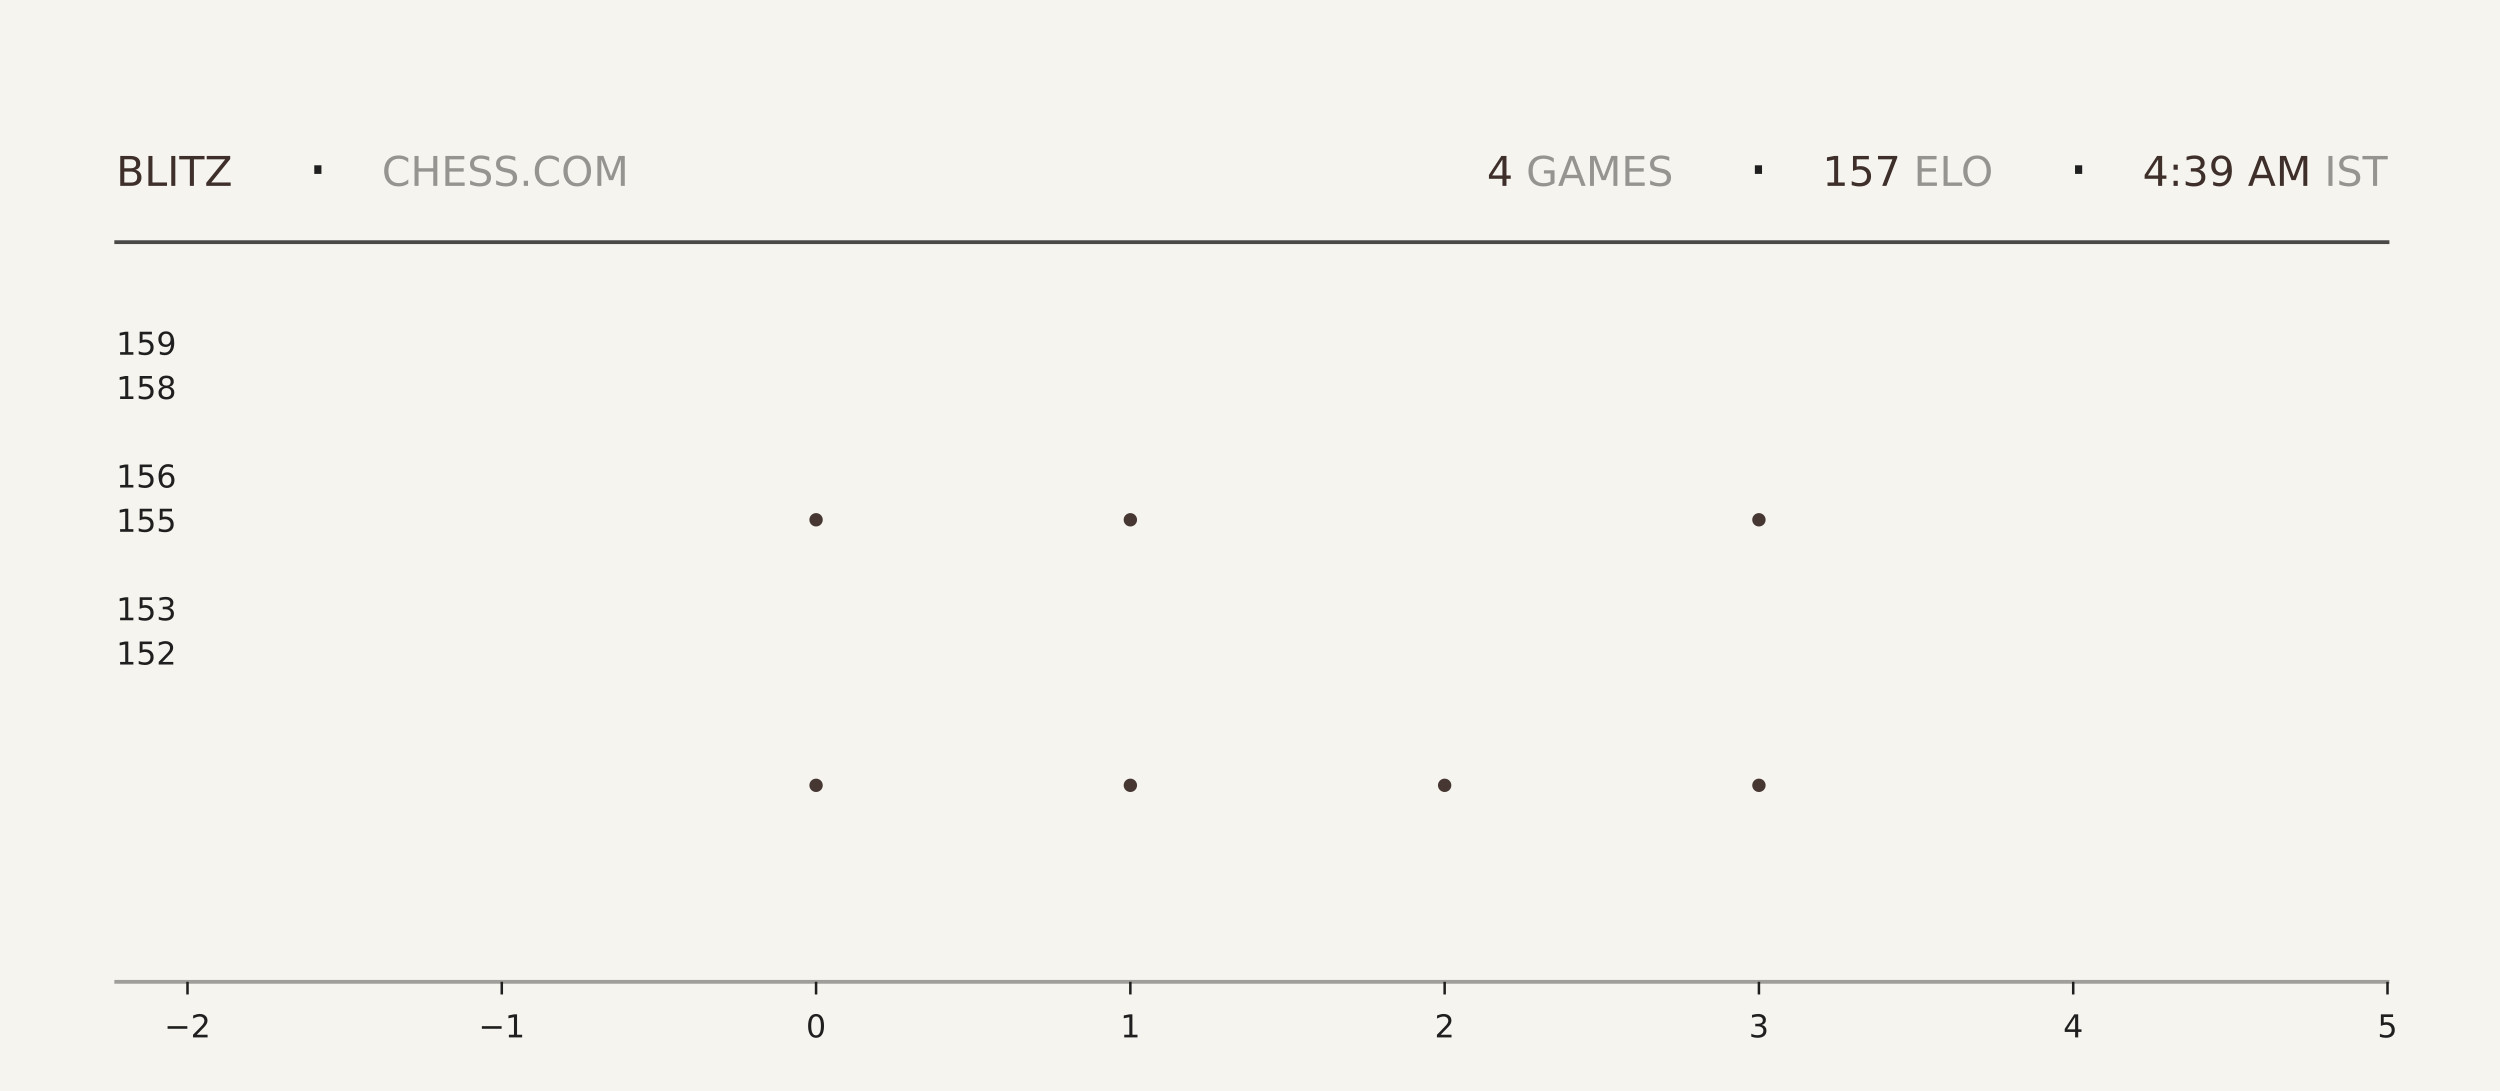
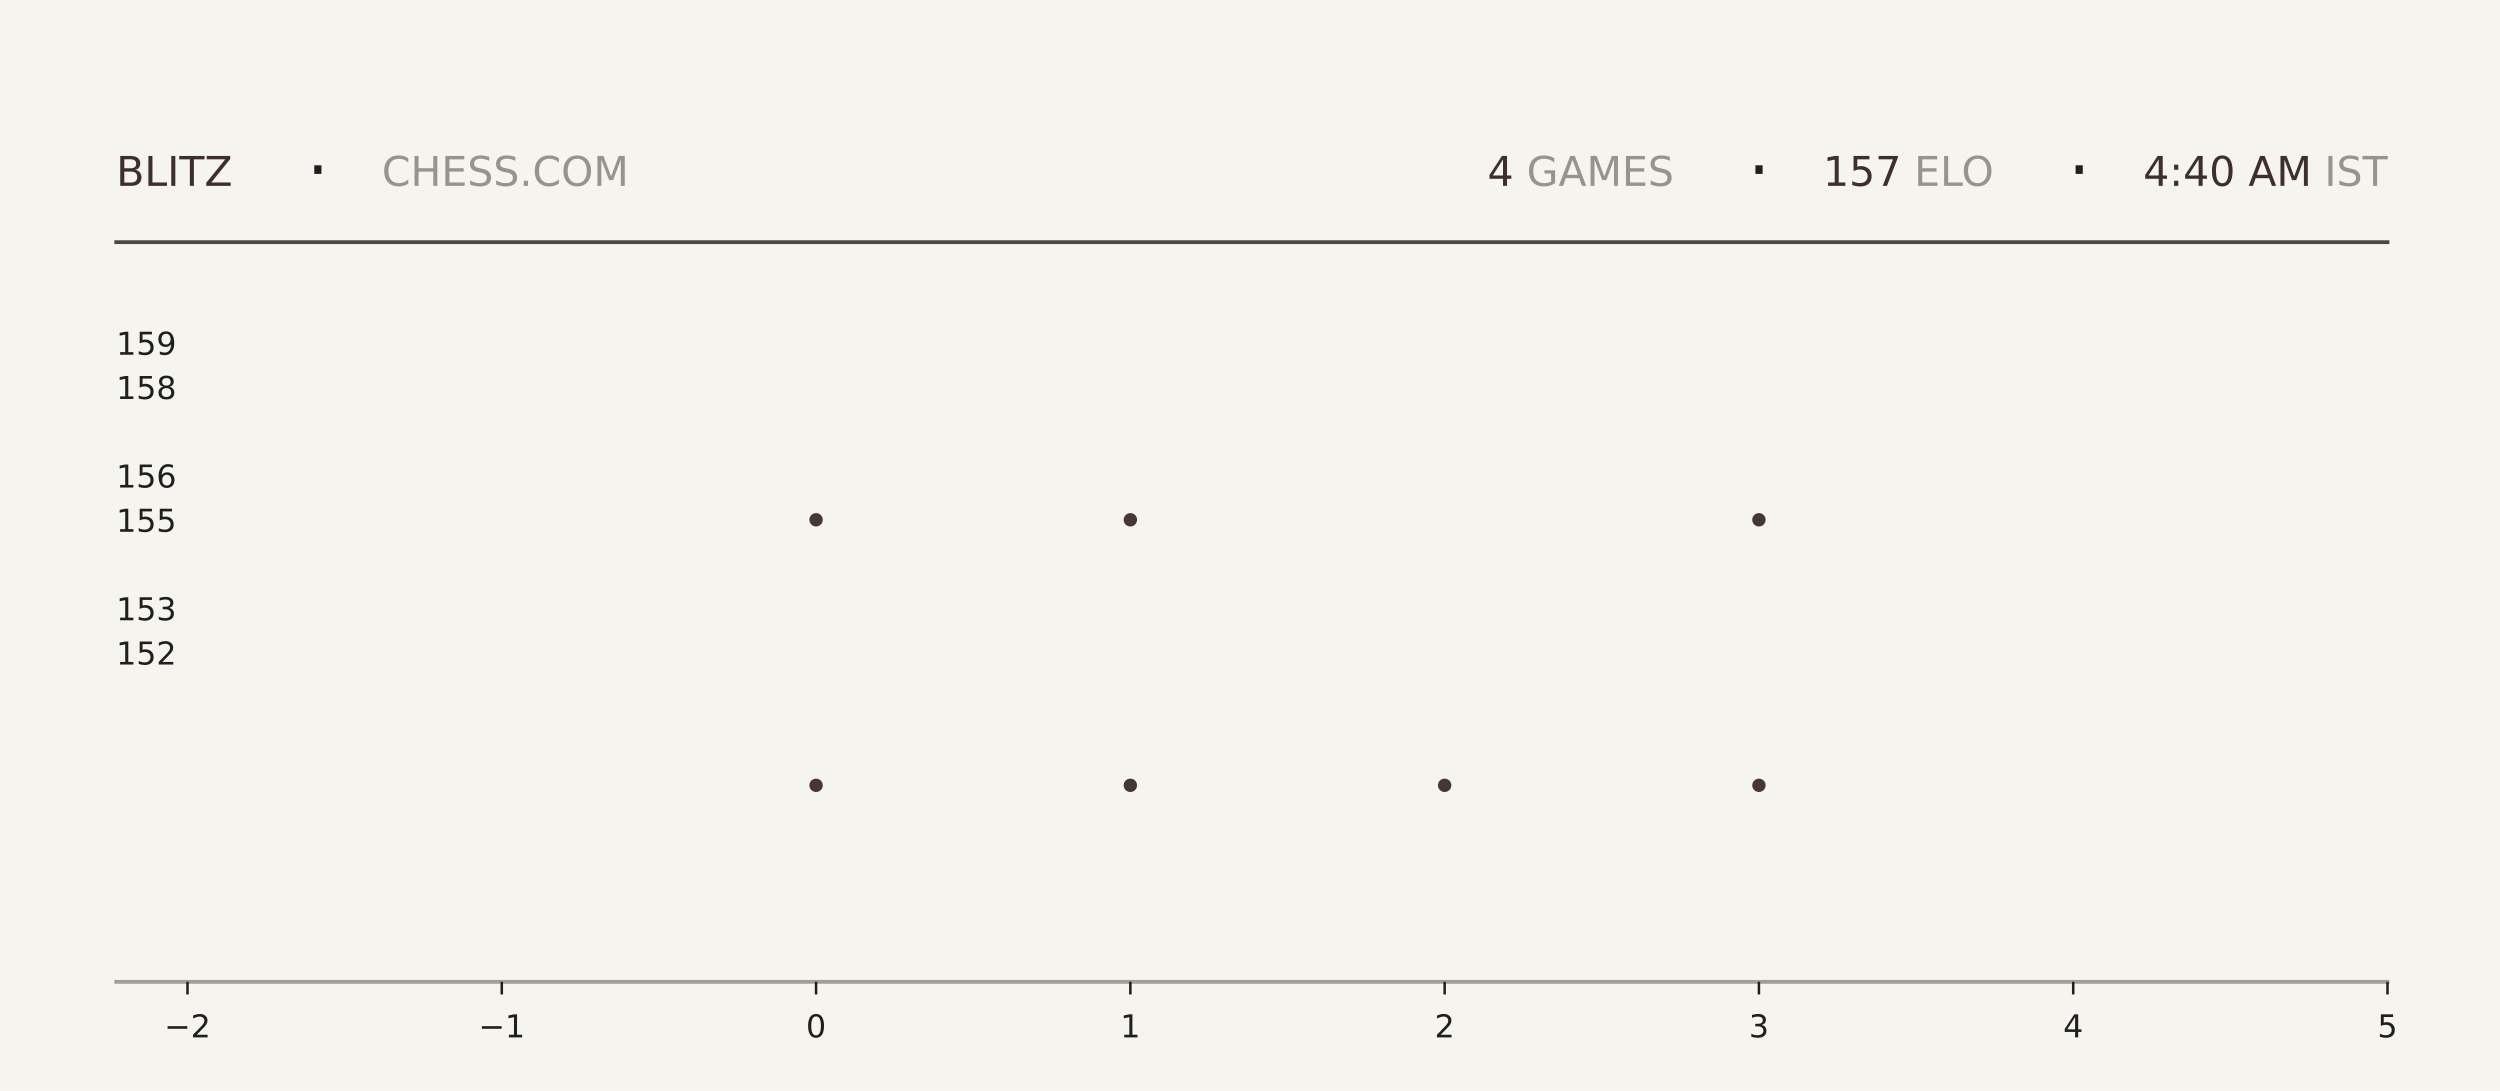
<svg xmlns="http://www.w3.org/2000/svg" xmlns:xlink="http://www.w3.org/1999/xlink" width="792pt" height="345.6pt" viewBox="0 0 792 345.6" version="1.1">
  <defs>
    <style type="text/css">*{stroke-linejoin: round; stroke-linecap: butt}</style>
  </defs>
  <g id="figure_1">
    <g id="patch_1">
      <path d="M 0 345.6  L 792 345.6  L 792 0  L 0 0  z " style="fill: #f6f4ef" />
    </g>
    <g id="axes_1">
      <g id="patch_2">
        <path d="M 59.4 311.04  L 756.36 311.04  L 756.36 103.68  L 59.4 103.68  z " style="fill: #f6f4ef" />
      </g>
      <g id="PathCollection_1">
        <defs>
-           <path id="m2668c6ff8a" d="M 0 2.121  C 0.563 2.121 1.102 1.898 1.5 1.5  C 1.898 1.102 2.121 0.563 2.121 0  C 2.121 -0.563 1.898 -1.102 1.5 -1.5  C 1.102 -1.898 0.563 -2.121 0 -2.121  C -0.563 -2.121 -1.102 -1.898 -1.5 -1.5  C -1.898 -1.102 -2.121 -0.563 -2.121 0  C -2.121 0.563 -1.898 1.102 -1.5 1.5  C -1.102 1.898 -0.563 2.121 0 2.121  z " />
-         </defs>
-         <g clip-path="url(#p26e2fdc1a0)">
-           <use xlink:href="#m2668c6ff8a" x="258.531" y="248.79" style="fill: #3e2f2a; fill-opacity: 0.95" />
-           <use xlink:href="#m2668c6ff8a" x="258.531" y="164.668" style="fill: #3e2f2a; fill-opacity: 0.95" />
+           <path id="me561764577" d="M 0 2.121  C 0.563 2.121 1.102 1.898 1.5 1.5  C 1.898 1.102 2.121 0.563 2.121 0  C 2.121 -0.563 1.898 -1.102 1.5 -1.5  C 1.102 -1.898 0.563 -2.121 0 -2.121  C -0.563 -2.121 -1.102 -1.898 -1.5 -1.5  C -1.898 -1.102 -2.121 -0.563 -2.121 0  C -2.121 0.563 -1.898 1.102 -1.5 1.5  C -1.102 1.898 -0.563 2.121 0 2.121  z " />
+         </defs>
+         <g clip-path="url(#paef217a339)">
+           <use xlink:href="#me561764577" x="258.531" y="248.79" style="fill: #3e2f2a; fill-opacity: 0.95" />
+           <use xlink:href="#me561764577" x="258.531" y="164.668" style="fill: #3e2f2a; fill-opacity: 0.95" />
        </g>
      </g>
      <g id="PathCollection_2">
-         <g clip-path="url(#p26e2fdc1a0)">
-           <use xlink:href="#m2668c6ff8a" x="358.097" y="248.79" style="fill: #3e2f2a; fill-opacity: 0.95" />
-           <use xlink:href="#m2668c6ff8a" x="358.097" y="164.668" style="fill: #3e2f2a; fill-opacity: 0.95" />
-           <use xlink:href="#m2668c6ff8a" x="358.097" y="80.547" style="fill: #3e2f2a; fill-opacity: 0.95" />
+         <g clip-path="url(#paef217a339)">
+           <use xlink:href="#me561764577" x="358.097" y="248.79" style="fill: #3e2f2a; fill-opacity: 0.95" />
+           <use xlink:href="#me561764577" x="358.097" y="164.668" style="fill: #3e2f2a; fill-opacity: 0.95" />
+           <use xlink:href="#me561764577" x="358.097" y="80.547" style="fill: #3e2f2a; fill-opacity: 0.95" />
        </g>
      </g>
      <g id="PathCollection_3">
-         <g clip-path="url(#p26e2fdc1a0)">
-           <use xlink:href="#m2668c6ff8a" x="457.663" y="248.79" style="fill: #3e2f2a; fill-opacity: 0.95" />
+         <g clip-path="url(#paef217a339)">
+           <use xlink:href="#me561764577" x="457.663" y="248.79" style="fill: #3e2f2a; fill-opacity: 0.95" />
        </g>
      </g>
      <g id="PathCollection_4">
-         <g clip-path="url(#p26e2fdc1a0)">
-           <use xlink:href="#m2668c6ff8a" x="557.229" y="248.79" style="fill: #3e2f2a; fill-opacity: 0.95" />
-           <use xlink:href="#m2668c6ff8a" x="557.229" y="164.668" style="fill: #3e2f2a; fill-opacity: 0.95" />
-           <use xlink:href="#m2668c6ff8a" x="557.229" y="80.547" style="fill: #3e2f2a; fill-opacity: 0.95" />
+         <g clip-path="url(#paef217a339)">
+           <use xlink:href="#me561764577" x="557.229" y="248.79" style="fill: #3e2f2a; fill-opacity: 0.95" />
+           <use xlink:href="#me561764577" x="557.229" y="164.668" style="fill: #3e2f2a; fill-opacity: 0.95" />
+           <use xlink:href="#me561764577" x="557.229" y="80.547" style="fill: #3e2f2a; fill-opacity: 0.95" />
        </g>
      </g>
      <g id="matplotlib.axis_1">
        <g id="xtick_1">
          <g id="line2d_1">
            <defs>
-               <path id="m22942a6179" d="M 0 0  L 0 4  " style="stroke: #1f1f1f; stroke-width: 0.8" />
+               <path id="m0591b94740" d="M 0 0  L 0 4  " style="stroke: #1f1f1f; stroke-width: 0.8" />
            </defs>
            <g>
-               <use xlink:href="#m22942a6179" x="59.4" y="311.04" style="fill: #1f1f1f; stroke: #1f1f1f; stroke-width: 0.8" />
+               <use xlink:href="#m0591b94740" x="59.4" y="311.04" style="fill: #1f1f1f; stroke: #1f1f1f; stroke-width: 0.8" />
            </g>
          </g>
          <g id="text_1">
            <g style="fill: #1f1f1f" transform="translate(52.02891 328.6384) scale(0.1 -0.1)">
              <defs>
                <path id="DejaVuSans-2212" d="M 678 2272  L 4684 2272  L 4684 1741  L 678 1741  L 678 2272  z " transform="scale(0.015625)" />
                <path id="DejaVuSans-32" d="M 1228 531  L 3431 531  L 3431 0  L 469 0  L 469 531  Q 828 903 1448 1529  Q 2069 2156 2228 2338  Q 2531 2678 2651 2914  Q 2772 3150 2772 3378  Q 2772 3750 2511 3984  Q 2250 4219 1831 4219  Q 1534 4219 1204 4116  Q 875 4013 500 3803  L 500 4441  Q 881 4594 1212 4672  Q 1544 4750 1819 4750  Q 2544 4750 2975 4387  Q 3406 4025 3406 3419  Q 3406 3131 3298 2873  Q 3191 2616 2906 2266  Q 2828 2175 2409 1742  Q 1991 1309 1228 531  z " transform="scale(0.015625)" />
              </defs>
              <use xlink:href="#DejaVuSans-2212" />
              <use xlink:href="#DejaVuSans-32" transform="translate(83.78906 0)" />
            </g>
          </g>
        </g>
        <g id="xtick_2">
          <g id="line2d_2">
            <g>
-               <use xlink:href="#m22942a6179" x="158.966" y="311.04" style="fill: #1f1f1f; stroke: #1f1f1f; stroke-width: 0.8" />
+               <use xlink:href="#m0591b94740" x="158.966" y="311.04" style="fill: #1f1f1f; stroke: #1f1f1f; stroke-width: 0.8" />
            </g>
          </g>
          <g id="text_2">
            <g style="fill: #1f1f1f" transform="translate(151.5946 328.6384) scale(0.1 -0.1)">
              <defs>
                <path id="DejaVuSans-31" d="M 794 531  L 1825 531  L 1825 4091  L 703 3866  L 703 4441  L 1819 4666  L 2450 4666  L 2450 531  L 3481 531  L 3481 0  L 794 0  L 794 531  z " transform="scale(0.015625)" />
              </defs>
              <use xlink:href="#DejaVuSans-2212" />
              <use xlink:href="#DejaVuSans-31" transform="translate(83.78906 0)" />
            </g>
          </g>
        </g>
        <g id="xtick_3">
          <g id="line2d_3">
            <g>
-               <use xlink:href="#m22942a6179" x="258.531" y="311.04" style="fill: #1f1f1f; stroke: #1f1f1f; stroke-width: 0.8" />
+               <use xlink:href="#m0591b94740" x="258.531" y="311.04" style="fill: #1f1f1f; stroke: #1f1f1f; stroke-width: 0.8" />
            </g>
          </g>
          <g id="text_3">
            <g style="fill: #1f1f1f" transform="translate(255.3502 328.6384) scale(0.1 -0.1)">
              <defs>
                <path id="DejaVuSans-30" d="M 2034 4250  Q 1547 4250 1301 3770  Q 1056 3291 1056 2328  Q 1056 1369 1301 889  Q 1547 409 2034 409  Q 2525 409 2770 889  Q 3016 1369 3016 2328  Q 3016 3291 2770 3770  Q 2525 4250 2034 4250  z M 2034 4750  Q 2819 4750 3233 4129  Q 3647 3509 3647 2328  Q 3647 1150 3233 529  Q 2819 -91 2034 -91  Q 1250 -91 836 529  Q 422 1150 422 2328  Q 422 3509 836 4129  Q 1250 4750 2034 4750  z " transform="scale(0.015625)" />
              </defs>
              <use xlink:href="#DejaVuSans-30" />
            </g>
          </g>
        </g>
        <g id="xtick_4">
          <g id="line2d_4">
            <g>
-               <use xlink:href="#m22942a6179" x="358.097" y="311.04" style="fill: #1f1f1f; stroke: #1f1f1f; stroke-width: 0.8" />
+               <use xlink:href="#m0591b94740" x="358.097" y="311.04" style="fill: #1f1f1f; stroke: #1f1f1f; stroke-width: 0.8" />
            </g>
          </g>
          <g id="text_4">
            <g style="fill: #1f1f1f" transform="translate(354.9159 328.6384) scale(0.1 -0.1)">
              <use xlink:href="#DejaVuSans-31" />
            </g>
          </g>
        </g>
        <g id="xtick_5">
          <g id="line2d_5">
            <g>
-               <use xlink:href="#m22942a6179" x="457.663" y="311.04" style="fill: #1f1f1f; stroke: #1f1f1f; stroke-width: 0.8" />
+               <use xlink:href="#m0591b94740" x="457.663" y="311.04" style="fill: #1f1f1f; stroke: #1f1f1f; stroke-width: 0.8" />
            </g>
          </g>
          <g id="text_5">
            <g style="fill: #1f1f1f" transform="translate(454.4816 328.6384) scale(0.1 -0.1)">
              <use xlink:href="#DejaVuSans-32" />
            </g>
          </g>
        </g>
        <g id="xtick_6">
          <g id="line2d_6">
            <g>
-               <use xlink:href="#m22942a6179" x="557.229" y="311.04" style="fill: #1f1f1f; stroke: #1f1f1f; stroke-width: 0.8" />
+               <use xlink:href="#m0591b94740" x="557.229" y="311.04" style="fill: #1f1f1f; stroke: #1f1f1f; stroke-width: 0.8" />
            </g>
          </g>
          <g id="text_6">
            <g style="fill: #1f1f1f" transform="translate(554.0473 328.6384) scale(0.1 -0.1)">
              <defs>
                <path id="DejaVuSans-33" d="M 2597 2516  Q 3050 2419 3304 2112  Q 3559 1806 3559 1356  Q 3559 666 3084 287  Q 2609 -91 1734 -91  Q 1441 -91 1130 -33  Q 819 25 488 141  L 488 750  Q 750 597 1062 519  Q 1375 441 1716 441  Q 2309 441 2620 675  Q 2931 909 2931 1356  Q 2931 1769 2642 2001  Q 2353 2234 1838 2234  L 1294 2234  L 1294 2753  L 1863 2753  Q 2328 2753 2575 2939  Q 2822 3125 2822 3475  Q 2822 3834 2567 4026  Q 2313 4219 1838 4219  Q 1578 4219 1281 4162  Q 984 4106 628 3988  L 628 4550  Q 988 4650 1302 4700  Q 1616 4750 1894 4750  Q 2613 4750 3031 4423  Q 3450 4097 3450 3541  Q 3450 3153 3228 2886  Q 3006 2619 2597 2516  z " transform="scale(0.015625)" />
              </defs>
              <use xlink:href="#DejaVuSans-33" />
            </g>
          </g>
        </g>
        <g id="xtick_7">
          <g id="line2d_7">
            <g>
-               <use xlink:href="#m22942a6179" x="656.794" y="311.04" style="fill: #1f1f1f; stroke: #1f1f1f; stroke-width: 0.8" />
+               <use xlink:href="#m0591b94740" x="656.794" y="311.04" style="fill: #1f1f1f; stroke: #1f1f1f; stroke-width: 0.8" />
            </g>
          </g>
          <g id="text_7">
            <g style="fill: #1f1f1f" transform="translate(653.613 328.6384) scale(0.1 -0.1)">
              <defs>
                <path id="DejaVuSans-34" d="M 2419 4116  L 825 1625  L 2419 1625  L 2419 4116  z M 2253 4666  L 3047 4666  L 3047 1625  L 3713 1625  L 3713 1100  L 3047 1100  L 3047 0  L 2419 0  L 2419 1100  L 313 1100  L 313 1709  L 2253 4666  z " transform="scale(0.015625)" />
              </defs>
              <use xlink:href="#DejaVuSans-34" />
            </g>
          </g>
        </g>
        <g id="xtick_8">
          <g id="line2d_8">
            <g>
-               <use xlink:href="#m22942a6179" x="756.36" y="311.04" style="fill: #1f1f1f; stroke: #1f1f1f; stroke-width: 0.8" />
+               <use xlink:href="#m0591b94740" x="756.36" y="311.04" style="fill: #1f1f1f; stroke: #1f1f1f; stroke-width: 0.8" />
            </g>
          </g>
          <g id="text_8">
            <g style="fill: #1f1f1f" transform="translate(753.1788 328.6384) scale(0.1 -0.1)">
              <defs>
                <path id="DejaVuSans-35" d="M 691 4666  L 3169 4666  L 3169 4134  L 1269 4134  L 1269 2991  Q 1406 3038 1543 3061  Q 1681 3084 1819 3084  Q 2600 3084 3056 2656  Q 3513 2228 3513 1497  Q 3513 744 3044 326  Q 2575 -91 1722 -91  Q 1428 -91 1123 -41  Q 819 9 494 109  L 494 744  Q 775 591 1075 516  Q 1375 441 1709 441  Q 2250 441 2565 725  Q 2881 1009 2881 1497  Q 2881 1984 2565 2268  Q 2250 2553 1709 2553  Q 1456 2553 1204 2497  Q 953 2441 691 2322  L 691 4666  z " transform="scale(0.015625)" />
              </defs>
              <use xlink:href="#DejaVuSans-35" />
            </g>
          </g>
        </g>
      </g>
      <g id="matplotlib.axis_2">
        <g id="ytick_1">
          <g id="line2d_9" />
          <g id="text_9">
            <g style="fill: #1f1f1f" transform="translate(36.8125 210.5283) scale(0.1 -0.1)">
              <use xlink:href="#DejaVuSans-31" />
              <use xlink:href="#DejaVuSans-35" transform="translate(63.62305 0)" />
              <use xlink:href="#DejaVuSans-32" transform="translate(127.2461 0)" />
            </g>
          </g>
        </g>
        <g id="ytick_2">
          <g id="line2d_10" />
          <g id="text_10">
            <g style="fill: #1f1f1f" transform="translate(36.8125 196.508) scale(0.1 -0.1)">
              <use xlink:href="#DejaVuSans-31" />
              <use xlink:href="#DejaVuSans-35" transform="translate(63.62305 0)" />
              <use xlink:href="#DejaVuSans-33" transform="translate(127.2461 0)" />
            </g>
          </g>
        </g>
        <g id="ytick_3">
          <g id="line2d_11" />
          <g id="text_11">
            <g style="fill: #1f1f1f" transform="translate(36.8125 168.4675) scale(0.1 -0.1)">
              <use xlink:href="#DejaVuSans-31" />
              <use xlink:href="#DejaVuSans-35" transform="translate(63.62305 0)" />
              <use xlink:href="#DejaVuSans-35" transform="translate(127.2461 0)" />
            </g>
          </g>
        </g>
        <g id="ytick_4">
          <g id="line2d_12" />
          <g id="text_12">
            <g style="fill: #1f1f1f" transform="translate(36.8125 154.4472) scale(0.1 -0.1)">
              <defs>
                <path id="DejaVuSans-36" d="M 2113 2584  Q 1688 2584 1439 2293  Q 1191 2003 1191 1497  Q 1191 994 1439 701  Q 1688 409 2113 409  Q 2538 409 2786 701  Q 3034 994 3034 1497  Q 3034 2003 2786 2293  Q 2538 2584 2113 2584  z M 3366 4563  L 3366 3988  Q 3128 4100 2886 4159  Q 2644 4219 2406 4219  Q 1781 4219 1451 3797  Q 1122 3375 1075 2522  Q 1259 2794 1537 2939  Q 1816 3084 2150 3084  Q 2853 3084 3261 2657  Q 3669 2231 3669 1497  Q 3669 778 3244 343  Q 2819 -91 2113 -91  Q 1303 -91 875 529  Q 447 1150 447 2328  Q 447 3434 972 4092  Q 1497 4750 2381 4750  Q 2619 4750 2861 4703  Q 3103 4656 3366 4563  z " transform="scale(0.015625)" />
              </defs>
              <use xlink:href="#DejaVuSans-31" />
              <use xlink:href="#DejaVuSans-35" transform="translate(63.62305 0)" />
              <use xlink:href="#DejaVuSans-36" transform="translate(127.2461 0)" />
            </g>
          </g>
        </g>
        <g id="ytick_5">
          <g id="line2d_13" />
          <g id="text_13">
            <g style="fill: #1f1f1f" transform="translate(36.8125 126.4066) scale(0.1 -0.1)">
              <defs>
                <path id="DejaVuSans-38" d="M 2034 2216  Q 1584 2216 1326 1975  Q 1069 1734 1069 1313  Q 1069 891 1326 650  Q 1584 409 2034 409  Q 2484 409 2743 651  Q 3003 894 3003 1313  Q 3003 1734 2745 1975  Q 2488 2216 2034 2216  z M 1403 2484  Q 997 2584 770 2862  Q 544 3141 544 3541  Q 544 4100 942 4425  Q 1341 4750 2034 4750  Q 2731 4750 3128 4425  Q 3525 4100 3525 3541  Q 3525 3141 3298 2862  Q 3072 2584 2669 2484  Q 3125 2378 3379 2068  Q 3634 1759 3634 1313  Q 3634 634 3220 271  Q 2806 -91 2034 -91  Q 1263 -91 848 271  Q 434 634 434 1313  Q 434 1759 690 2068  Q 947 2378 1403 2484  z M 1172 3481  Q 1172 3119 1398 2916  Q 1625 2713 2034 2713  Q 2441 2713 2670 2916  Q 2900 3119 2900 3481  Q 2900 3844 2670 4047  Q 2441 4250 2034 4250  Q 1625 4250 1398 4047  Q 1172 3844 1172 3481  z " transform="scale(0.015625)" />
              </defs>
              <use xlink:href="#DejaVuSans-31" />
              <use xlink:href="#DejaVuSans-35" transform="translate(63.62305 0)" />
              <use xlink:href="#DejaVuSans-38" transform="translate(127.2461 0)" />
            </g>
          </g>
        </g>
        <g id="ytick_6">
          <g id="line2d_14" />
          <g id="text_14">
            <g style="fill: #1f1f1f" transform="translate(36.8125 112.3863) scale(0.1 -0.1)">
              <defs>
                <path id="DejaVuSans-39" d="M 703 97  L 703 672  Q 941 559 1184 500  Q 1428 441 1663 441  Q 2288 441 2617 861  Q 2947 1281 2994 2138  Q 2813 1869 2534 1725  Q 2256 1581 1919 1581  Q 1219 1581 811 2004  Q 403 2428 403 3163  Q 403 3881 828 4315  Q 1253 4750 1959 4750  Q 2769 4750 3195 4129  Q 3622 3509 3622 2328  Q 3622 1225 3098 567  Q 2575 -91 1691 -91  Q 1453 -91 1209 -44  Q 966 3 703 97  z M 1959 2075  Q 2384 2075 2632 2365  Q 2881 2656 2881 3163  Q 2881 3666 2632 3958  Q 2384 4250 1959 4250  Q 1534 4250 1286 3958  Q 1038 3666 1038 3163  Q 1038 2656 1286 2365  Q 1534 2075 1959 2075  z " transform="scale(0.015625)" />
              </defs>
              <use xlink:href="#DejaVuSans-31" />
              <use xlink:href="#DejaVuSans-35" transform="translate(63.62305 0)" />
              <use xlink:href="#DejaVuSans-39" transform="translate(127.2461 0)" />
            </g>
          </g>
        </g>
      </g>
    </g>
    <g id="line2d_15">
      <path d="M 36.82 76.723  L 756.36 76.723  " style="fill: none; stroke: #1f1f1f; stroke-opacity: 0.8; stroke-width: 1.2; stroke-linecap: square" />
    </g>
    <g id="line2d_16">
      <path d="M 36.82 311.04  L 756.36 311.04  " style="fill: none; stroke: #1f1f1f; stroke-opacity: 0.4; stroke-width: 1.2; stroke-linecap: square" />
    </g>
    <g id="text_15">
      <g style="fill: #3e2f2a" transform="translate(36.82 58.88319) scale(0.13 -0.13)">
        <defs>
          <path id="DejaVuSans-42" d="M 1259 2228  L 1259 519  L 2272 519  Q 2781 519 3026 730  Q 3272 941 3272 1375  Q 3272 1813 3026 2020  Q 2781 2228 2272 2228  L 1259 2228  z M 1259 4147  L 1259 2741  L 2194 2741  Q 2656 2741 2882 2914  Q 3109 3088 3109 3444  Q 3109 3797 2882 3972  Q 2656 4147 2194 4147  L 1259 4147  z M 628 4666  L 2241 4666  Q 2963 4666 3353 4366  Q 3744 4066 3744 3513  Q 3744 3084 3544 2831  Q 3344 2578 2956 2516  Q 3422 2416 3680 2098  Q 3938 1781 3938 1306  Q 3938 681 3513 340  Q 3088 0 2303 0  L 628 0  L 628 4666  z " transform="scale(0.015625)" />
          <path id="DejaVuSans-4c" d="M 628 4666  L 1259 4666  L 1259 531  L 3531 531  L 3531 0  L 628 0  L 628 4666  z " transform="scale(0.015625)" />
          <path id="DejaVuSans-49" d="M 628 4666  L 1259 4666  L 1259 0  L 628 0  L 628 4666  z " transform="scale(0.015625)" />
          <path id="DejaVuSans-54" d="M -19 4666  L 3928 4666  L 3928 4134  L 2272 4134  L 2272 0  L 1638 0  L 1638 4134  L -19 4134  L -19 4666  z " transform="scale(0.015625)" />
          <path id="DejaVuSans-5a" d="M 359 4666  L 4025 4666  L 4025 4184  L 1075 531  L 4097 531  L 4097 0  L 288 0  L 288 481  L 3238 4134  L 359 4134  L 359 4666  z " transform="scale(0.015625)" />
        </defs>
        <use xlink:href="#DejaVuSans-42" />
        <use xlink:href="#DejaVuSans-4c" transform="translate(68.60352 0)" />
        <use xlink:href="#DejaVuSans-49" transform="translate(124.3164 0)" />
        <use xlink:href="#DejaVuSans-54" transform="translate(153.8086 0)" />
        <use xlink:href="#DejaVuSans-5a" transform="translate(214.8926 0)" />
      </g>
    </g>
    <g id="text_16">
      <g style="fill: #1f1f1f" transform="translate(97.21 61.36662) scale(0.22 -0.22)">
        <defs>
          <path id="DejaVuSans-b7" d="M 684 2619  L 1344 2619  L 1344 1825  L 684 1825  L 684 2619  z " transform="scale(0.015625)" />
        </defs>
        <use xlink:href="#DejaVuSans-b7" />
      </g>
    </g>
    <g id="text_17">
      <g style="fill: #1f1f1f; opacity: 0.45" transform="translate(120.97 58.88319) scale(0.13 -0.13)">
        <defs>
          <path id="DejaVuSans-43" d="M 4122 4306  L 4122 3641  Q 3803 3938 3442 4084  Q 3081 4231 2675 4231  Q 1875 4231 1450 3742  Q 1025 3253 1025 2328  Q 1025 1406 1450 917  Q 1875 428 2675 428  Q 3081 428 3442 575  Q 3803 722 4122 1019  L 4122 359  Q 3791 134 3420 21  Q 3050 -91 2638 -91  Q 1578 -91 968 557  Q 359 1206 359 2328  Q 359 3453 968 4101  Q 1578 4750 2638 4750  Q 3056 4750 3426 4639  Q 3797 4528 4122 4306  z " transform="scale(0.015625)" />
          <path id="DejaVuSans-48" d="M 628 4666  L 1259 4666  L 1259 2753  L 3553 2753  L 3553 4666  L 4184 4666  L 4184 0  L 3553 0  L 3553 2222  L 1259 2222  L 1259 0  L 628 0  L 628 4666  z " transform="scale(0.015625)" />
          <path id="DejaVuSans-45" d="M 628 4666  L 3578 4666  L 3578 4134  L 1259 4134  L 1259 2753  L 3481 2753  L 3481 2222  L 1259 2222  L 1259 531  L 3634 531  L 3634 0  L 628 0  L 628 4666  z " transform="scale(0.015625)" />
          <path id="DejaVuSans-53" d="M 3425 4513  L 3425 3897  Q 3066 4069 2747 4153  Q 2428 4238 2131 4238  Q 1616 4238 1336 4038  Q 1056 3838 1056 3469  Q 1056 3159 1242 3001  Q 1428 2844 1947 2747  L 2328 2669  Q 3034 2534 3370 2195  Q 3706 1856 3706 1288  Q 3706 609 3251 259  Q 2797 -91 1919 -91  Q 1588 -91 1214 -16  Q 841 59 441 206  L 441 856  Q 825 641 1194 531  Q 1563 422 1919 422  Q 2459 422 2753 634  Q 3047 847 3047 1241  Q 3047 1584 2836 1778  Q 2625 1972 2144 2069  L 1759 2144  Q 1053 2284 737 2584  Q 422 2884 422 3419  Q 422 4038 858 4394  Q 1294 4750 2059 4750  Q 2388 4750 2728 4690  Q 3069 4631 3425 4513  z " transform="scale(0.015625)" />
          <path id="DejaVuSans-2e" d="M 684 794  L 1344 794  L 1344 0  L 684 0  L 684 794  z " transform="scale(0.015625)" />
          <path id="DejaVuSans-4f" d="M 2522 4238  Q 1834 4238 1429 3725  Q 1025 3213 1025 2328  Q 1025 1447 1429 934  Q 1834 422 2522 422  Q 3209 422 3611 934  Q 4013 1447 4013 2328  Q 4013 3213 3611 3725  Q 3209 4238 2522 4238  z M 2522 4750  Q 3503 4750 4090 4092  Q 4678 3434 4678 2328  Q 4678 1225 4090 567  Q 3503 -91 2522 -91  Q 1538 -91 948 565  Q 359 1222 359 2328  Q 359 3434 948 4092  Q 1538 4750 2522 4750  z " transform="scale(0.015625)" />
          <path id="DejaVuSans-4d" d="M 628 4666  L 1569 4666  L 2759 1491  L 3956 4666  L 4897 4666  L 4897 0  L 4281 0  L 4281 4097  L 3078 897  L 2444 897  L 1241 4097  L 1241 0  L 628 0  L 628 4666  z " transform="scale(0.015625)" />
        </defs>
        <use xlink:href="#DejaVuSans-43" />
        <use xlink:href="#DejaVuSans-48" transform="translate(69.82422 0)" />
        <use xlink:href="#DejaVuSans-45" transform="translate(145.0195 0)" />
        <use xlink:href="#DejaVuSans-53" transform="translate(208.2031 0)" />
        <use xlink:href="#DejaVuSans-53" transform="translate(271.6797 0)" />
        <use xlink:href="#DejaVuSans-2e" transform="translate(335.1562 0)" />
        <use xlink:href="#DejaVuSans-43" transform="translate(366.9434 0)" />
        <use xlink:href="#DejaVuSans-4f" transform="translate(436.7676 0)" />
        <use xlink:href="#DejaVuSans-4d" transform="translate(515.4785 0)" />
      </g>
    </g>
    <g id="text_18">
-       <g style="fill: #3e2f2a" transform="translate(471.06 58.88319) scale(0.13 -0.13)">
+       <g style="fill: #3e2f2a" transform="translate(471.24 58.88319) scale(0.13 -0.13)">
        <use xlink:href="#DejaVuSans-34" />
      </g>
    </g>
    <g id="text_19">
-       <g style="fill: #1f1f1f; opacity: 0.45" transform="translate(479.34 58.88319) scale(0.13 -0.13)">
+       <g style="fill: #1f1f1f; opacity: 0.45" transform="translate(479.52 58.88319) scale(0.13 -0.13)">
        <defs>
          <path id="DejaVuSans-20" transform="scale(0.015625)" />
          <path id="DejaVuSans-47" d="M 3809 666  L 3809 1919  L 2778 1919  L 2778 2438  L 4434 2438  L 4434 434  Q 4069 175 3628 42  Q 3188 -91 2688 -91  Q 1594 -91 976 548  Q 359 1188 359 2328  Q 359 3472 976 4111  Q 1594 4750 2688 4750  Q 3144 4750 3555 4637  Q 3966 4525 4313 4306  L 4313 3634  Q 3963 3931 3569 4081  Q 3175 4231 2741 4231  Q 1884 4231 1454 3753  Q 1025 3275 1025 2328  Q 1025 1384 1454 906  Q 1884 428 2741 428  Q 3075 428 3337 486  Q 3600 544 3809 666  z " transform="scale(0.015625)" />
          <path id="DejaVuSans-41" d="M 2188 4044  L 1331 1722  L 3047 1722  L 2188 4044  z M 1831 4666  L 2547 4666  L 4325 0  L 3669 0  L 3244 1197  L 1141 1197  L 716 0  L 50 0  L 1831 4666  z " transform="scale(0.015625)" />
        </defs>
        <use xlink:href="#DejaVuSans-20" />
        <use xlink:href="#DejaVuSans-47" transform="translate(31.78711 0)" />
        <use xlink:href="#DejaVuSans-41" transform="translate(109.2773 0)" />
        <use xlink:href="#DejaVuSans-4d" transform="translate(177.6855 0)" />
        <use xlink:href="#DejaVuSans-45" transform="translate(263.9648 0)" />
        <use xlink:href="#DejaVuSans-53" transform="translate(327.1484 0)" />
      </g>
    </g>
    <g id="text_20">
-       <g style="fill: #1f1f1f" transform="translate(553.59 61.36662) scale(0.22 -0.22)">
+       <g style="fill: #1f1f1f" transform="translate(553.77 61.36662) scale(0.22 -0.22)">
        <use xlink:href="#DejaVuSans-b7" />
      </g>
    </g>
    <g id="text_21">
-       <g style="fill: #3e2f2a" transform="translate(577.35 58.88319) scale(0.13 -0.13)">
+       <g style="fill: #3e2f2a" transform="translate(577.53 58.88319) scale(0.13 -0.13)">
        <defs>
          <path id="DejaVuSans-37" d="M 525 4666  L 3525 4666  L 3525 4397  L 1831 0  L 1172 0  L 2766 4134  L 525 4134  L 525 4666  z " transform="scale(0.015625)" />
        </defs>
        <use xlink:href="#DejaVuSans-31" />
        <use xlink:href="#DejaVuSans-35" transform="translate(63.62305 0)" />
        <use xlink:href="#DejaVuSans-37" transform="translate(127.2461 0)" />
      </g>
    </g>
    <g id="text_22">
-       <g style="fill: #1f1f1f; opacity: 0.45" transform="translate(602.1 58.88319) scale(0.13 -0.13)">
+       <g style="fill: #1f1f1f; opacity: 0.45" transform="translate(602.28 58.88319) scale(0.13 -0.13)">
        <use xlink:href="#DejaVuSans-20" />
        <use xlink:href="#DejaVuSans-45" transform="translate(31.78711 0)" />
        <use xlink:href="#DejaVuSans-4c" transform="translate(94.9707 0)" />
        <use xlink:href="#DejaVuSans-4f" transform="translate(147.0586 0)" />
      </g>
    </g>
    <g id="text_23">
-       <g style="fill: #1f1f1f" transform="translate(655.02 61.36662) scale(0.22 -0.22)">
+       <g style="fill: #1f1f1f" transform="translate(655.2 61.36662) scale(0.22 -0.22)">
        <use xlink:href="#DejaVuSans-b7" />
      </g>
    </g>
    <g id="text_24">
-       <g style="fill: #3e2f2a" transform="translate(678.78 58.88319) scale(0.13 -0.13)">
+       <g style="fill: #3e2f2a" transform="translate(678.96 58.88319) scale(0.13 -0.13)">
        <defs>
          <path id="DejaVuSans-3a" d="M 750 794  L 1409 794  L 1409 0  L 750 0  L 750 794  z M 750 3309  L 1409 3309  L 1409 2516  L 750 2516  L 750 3309  z " transform="scale(0.015625)" />
        </defs>
        <use xlink:href="#DejaVuSans-34" />
        <use xlink:href="#DejaVuSans-3a" transform="translate(63.62305 0)" />
-         <use xlink:href="#DejaVuSans-33" transform="translate(97.31445 0)" />
-         <use xlink:href="#DejaVuSans-39" transform="translate(160.9375 0)" />
+         <use xlink:href="#DejaVuSans-34" transform="translate(97.31445 0)" />
+         <use xlink:href="#DejaVuSans-30" transform="translate(160.9375 0)" />
        <use xlink:href="#DejaVuSans-20" transform="translate(224.5605 0)" />
        <use xlink:href="#DejaVuSans-41" transform="translate(256.3477 0)" />
        <use xlink:href="#DejaVuSans-4d" transform="translate(324.7559 0)" />
      </g>
    </g>
    <g id="text_25">
      <g style="fill: #1f1f1f; opacity: 0.45" transform="translate(732.24 58.88319) scale(0.13 -0.13)">
        <use xlink:href="#DejaVuSans-20" />
        <use xlink:href="#DejaVuSans-49" transform="translate(31.78711 0)" />
        <use xlink:href="#DejaVuSans-53" transform="translate(61.2793 0)" />
        <use xlink:href="#DejaVuSans-54" transform="translate(124.7559 0)" />
      </g>
    </g>
  </g>
  <defs>
-     <clipPath id="p26e2fdc1a0">
+     <clipPath id="paef217a339">
      <rect x="59.4" y="103.68" width="696.96" height="207.36" />
    </clipPath>
  </defs>
</svg>
